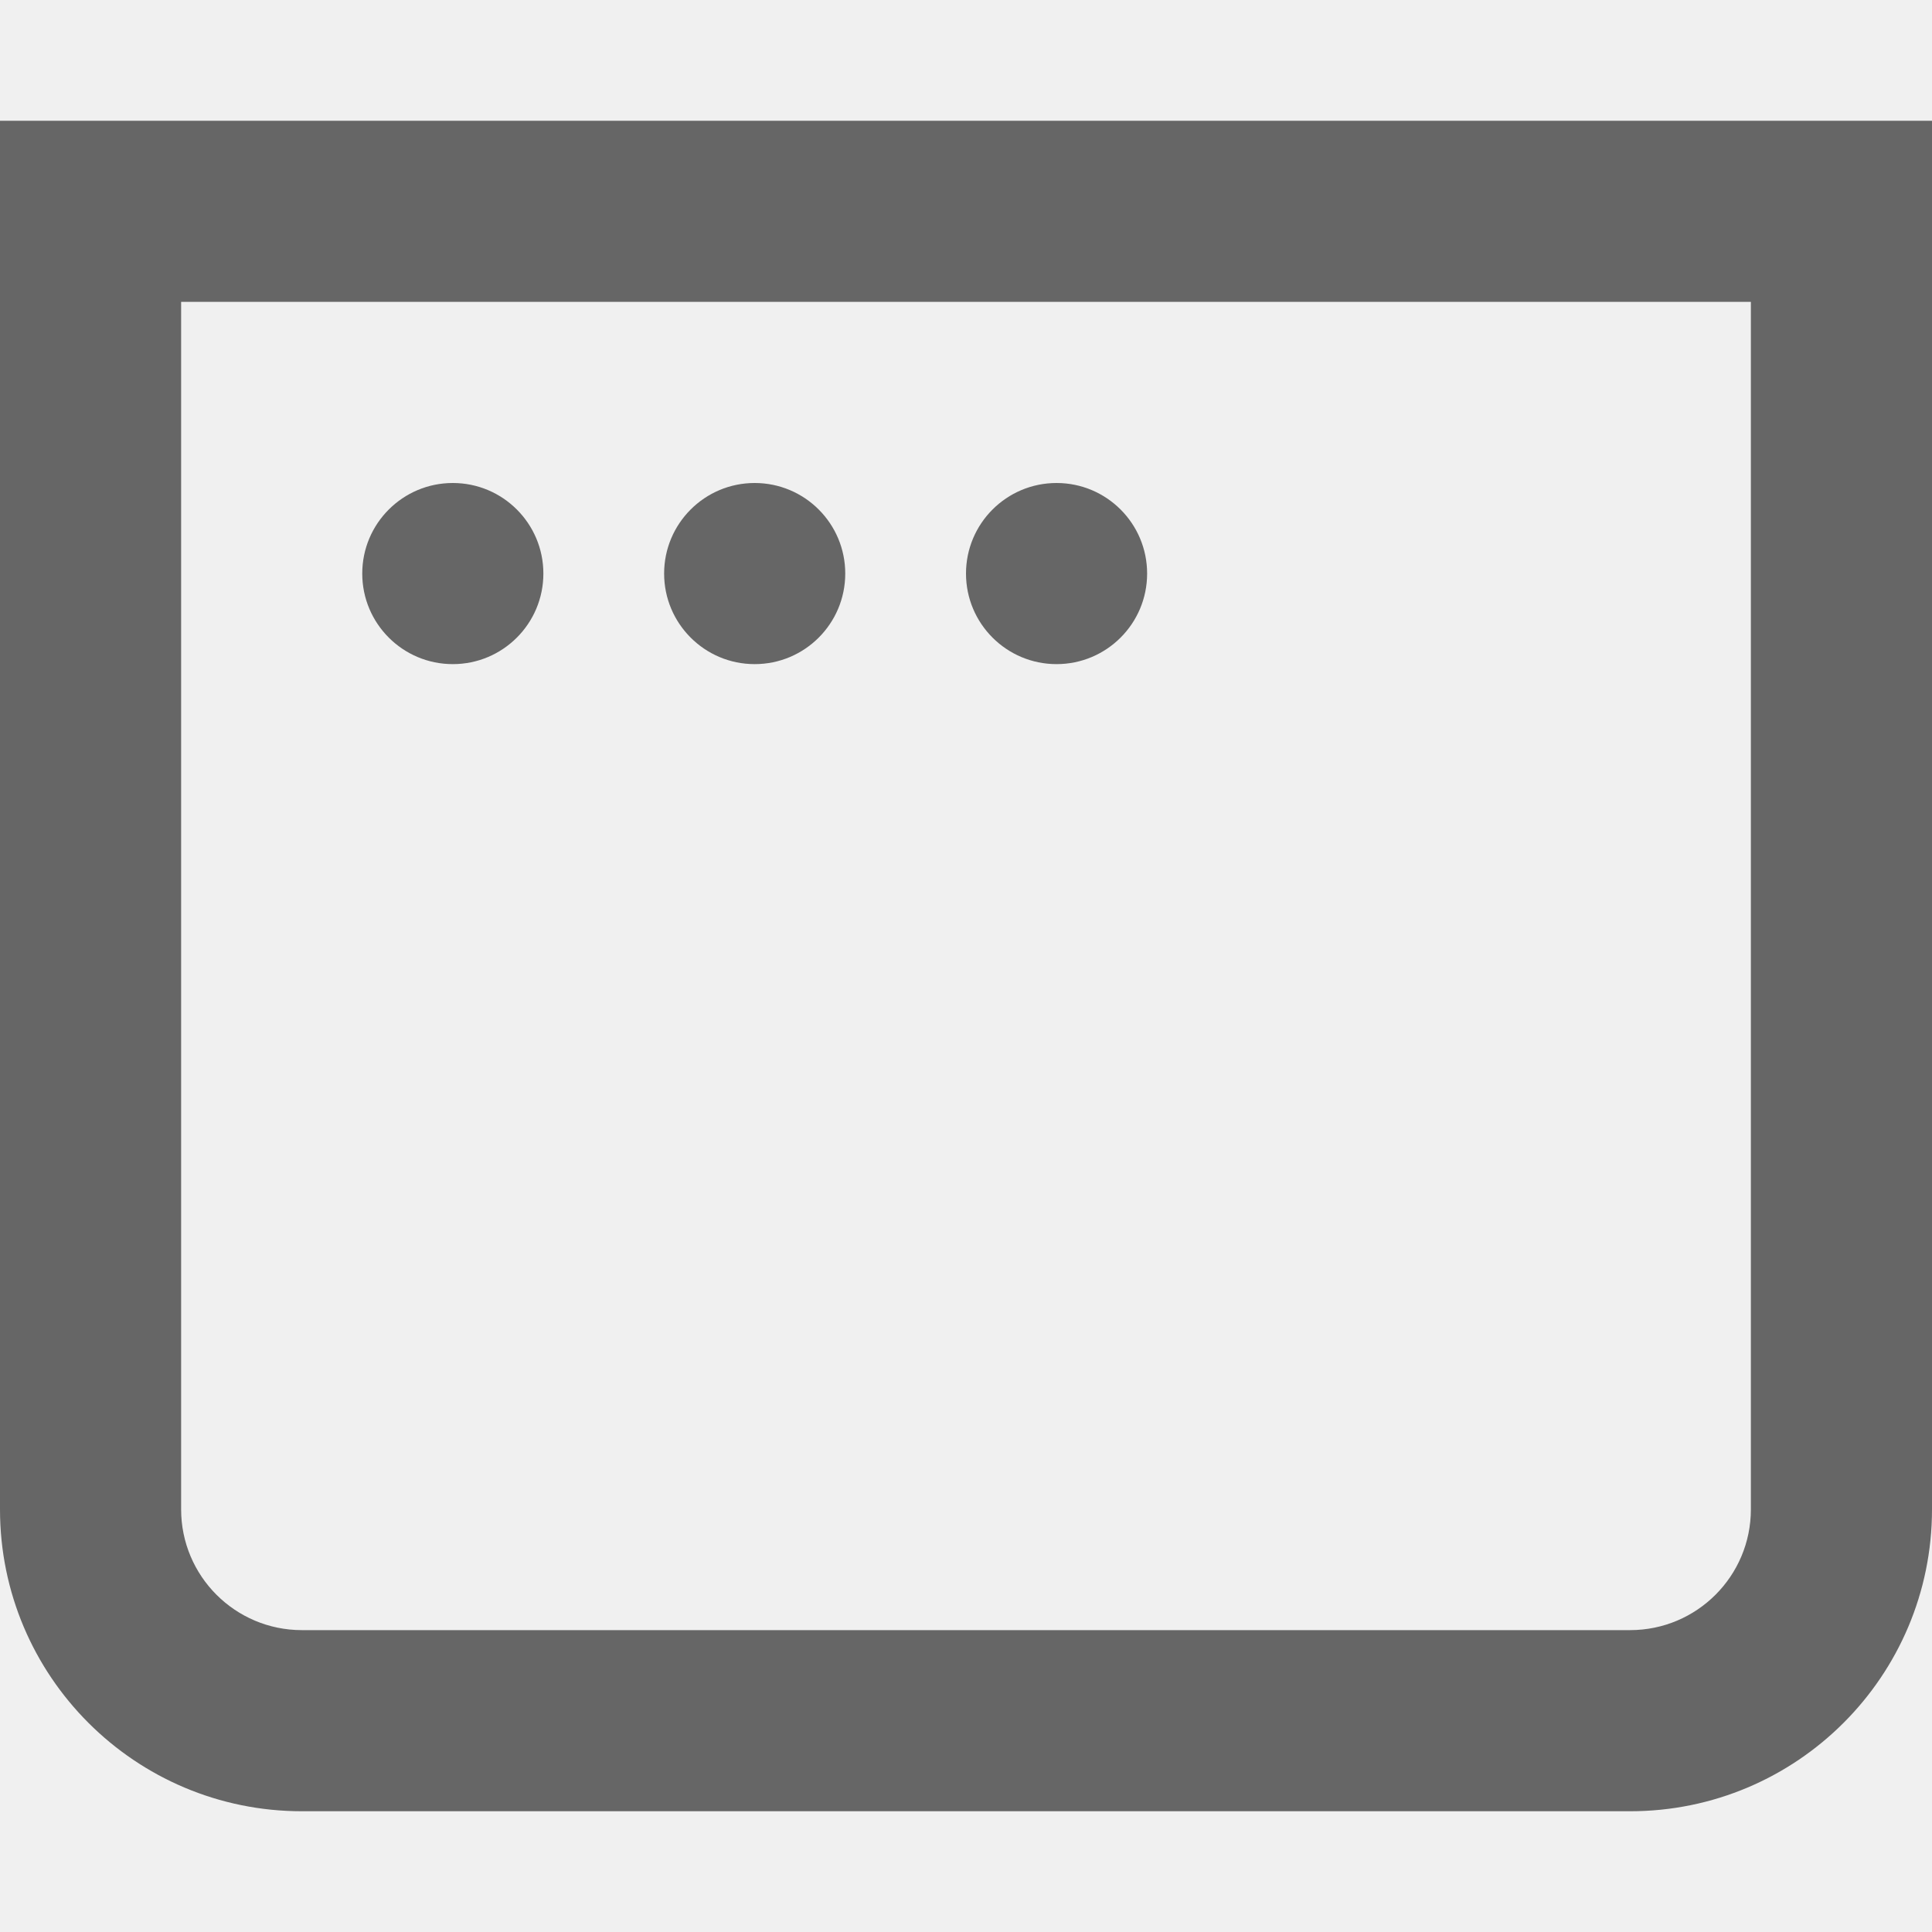
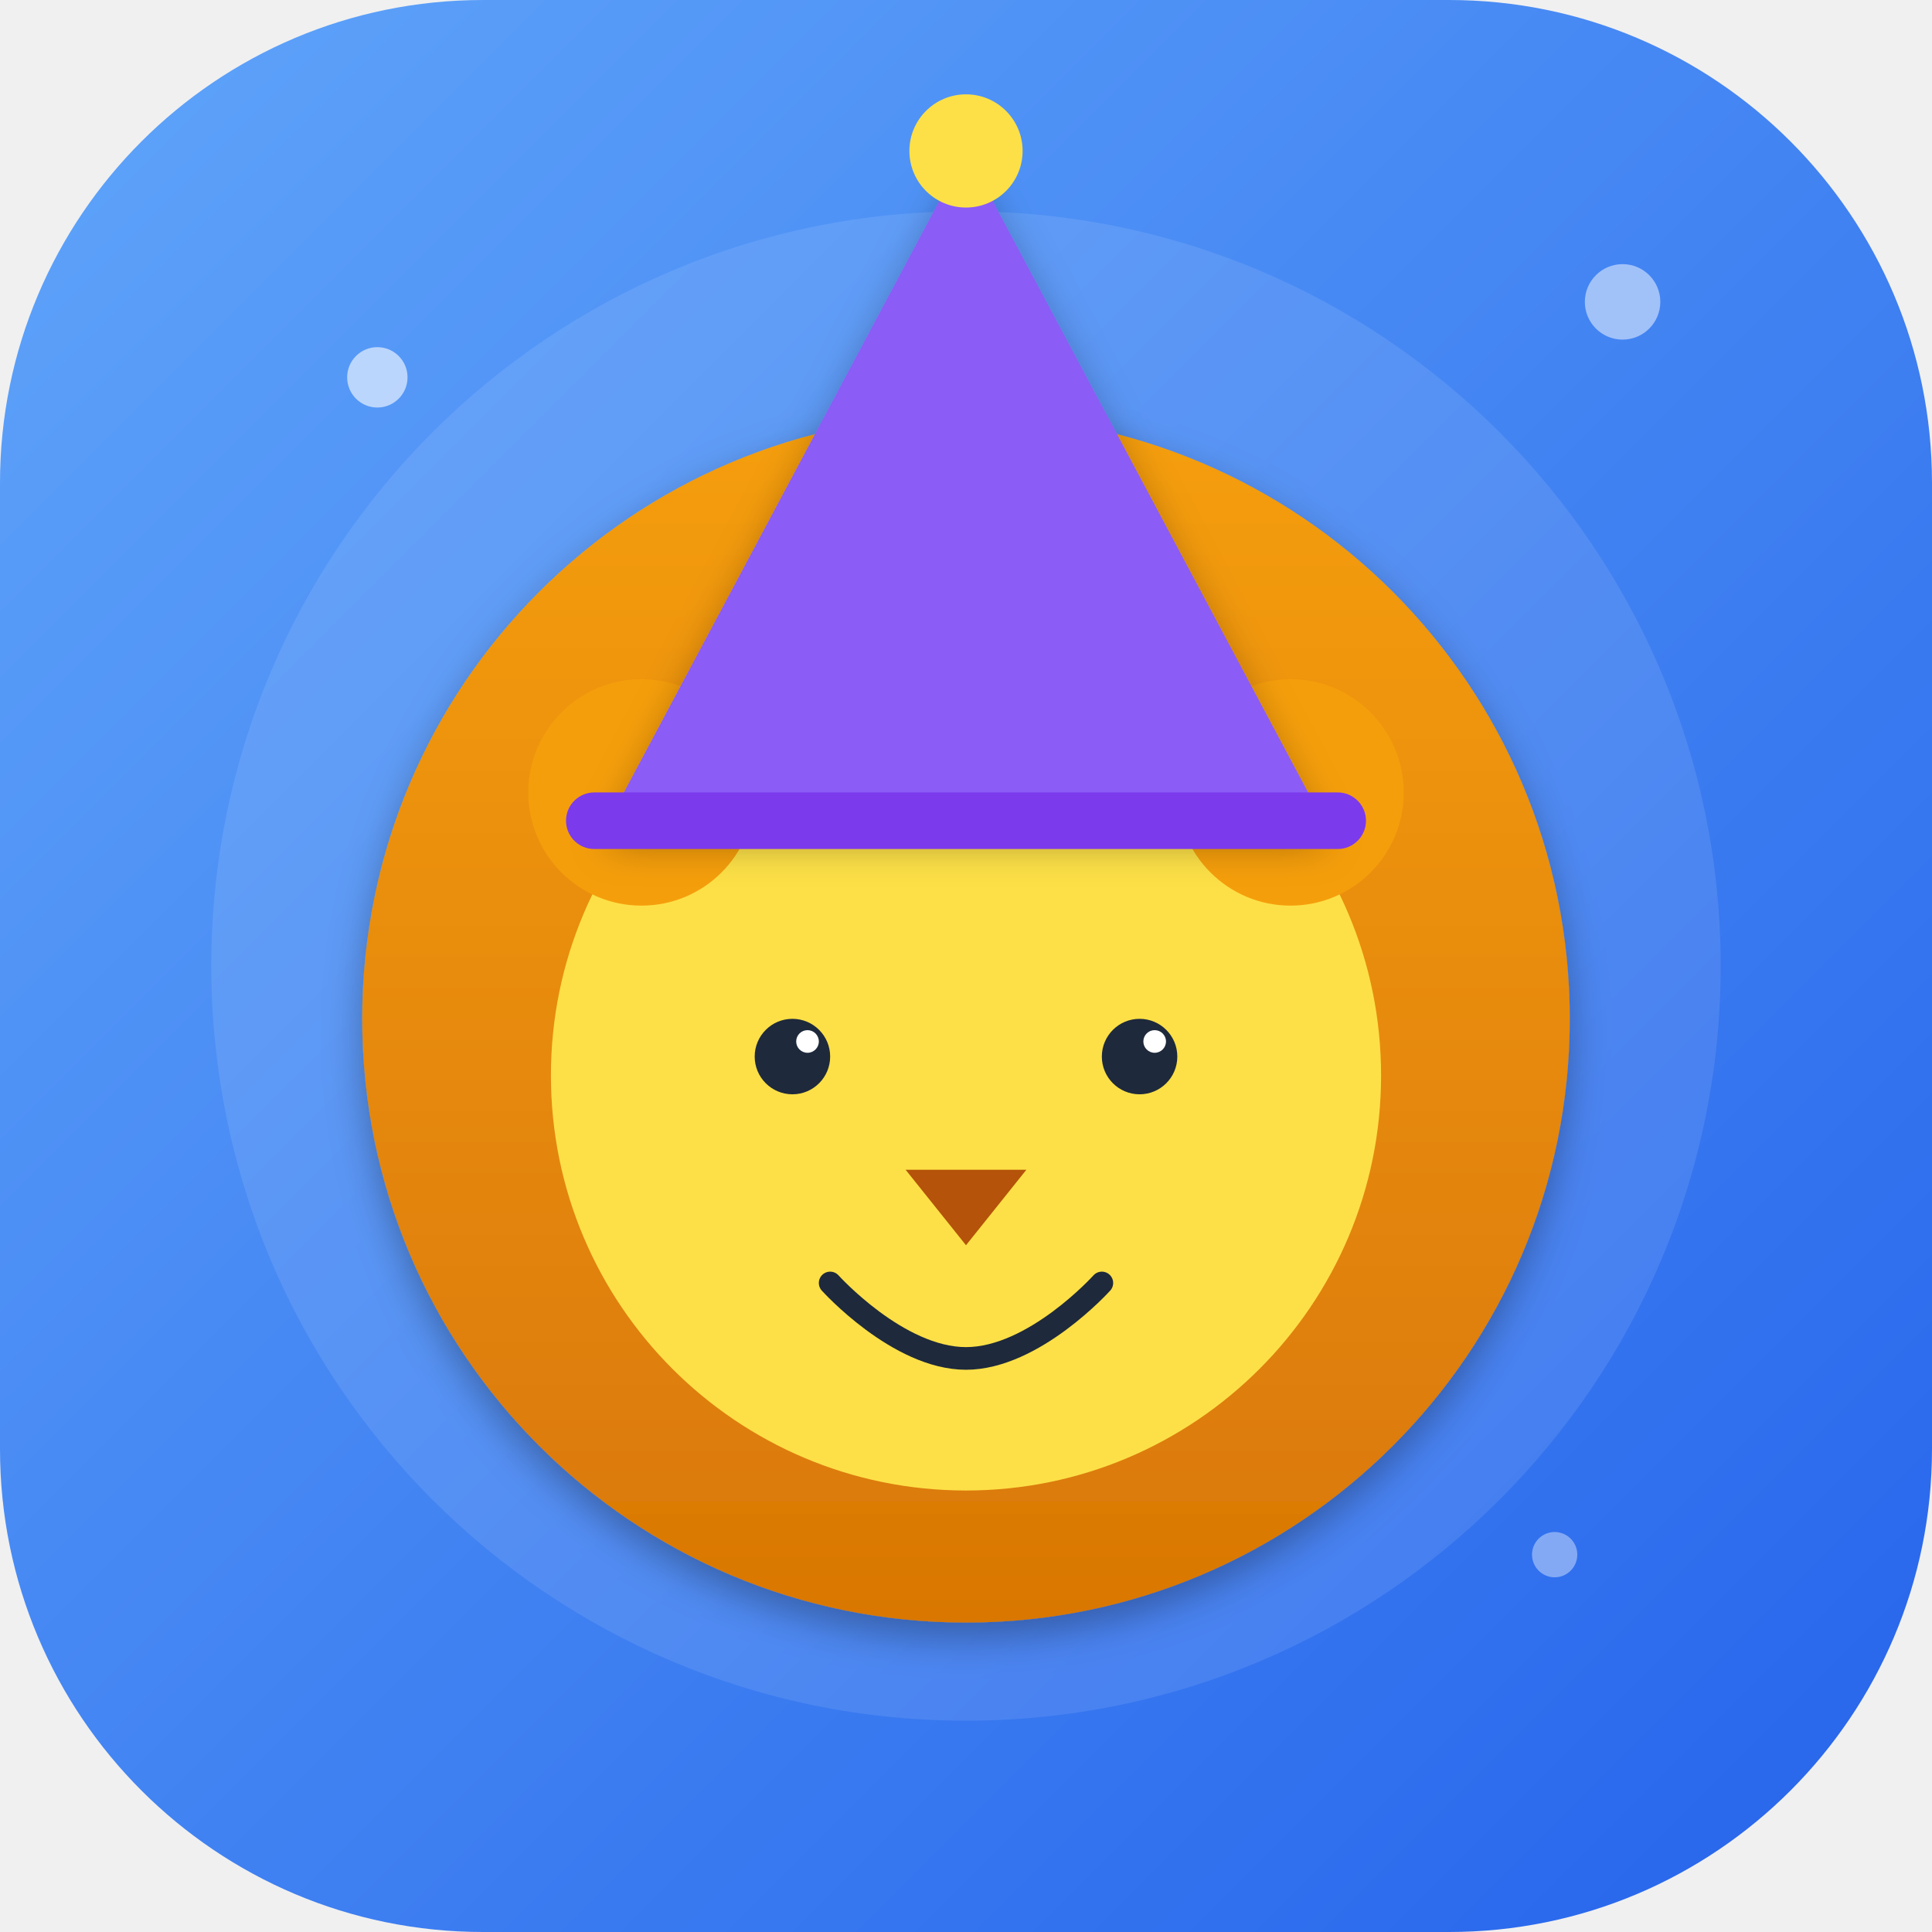
- <svg xmlns="http://www.w3.org/2000/svg" fill="none" viewBox="0 0 16 16">
-   <path fill-rule="evenodd" clip-rule="evenodd" d="M1.5 2.5h13v10a1 1 0 0 1-1 1h-11a1 1 0 0 1-1-1zM0 1h16v11.5a2.5 2.5 0 0 1-2.5 2.5h-11A2.5 2.5 0 0 1 0 12.5zm3.75 4.5a.75.75 0 1 0 0-1.5.75.75 0 0 0 0 1.5M7 4.75a.75.75 0 1 1-1.5 0 .75.75 0 0 1 1.5 0m1.75.75a.75.75 0 1 0 0-1.5.75.75 0 0 0 0 1.5" fill="#666" />
+ <svg xmlns="http://www.w3.org/2000/svg" width="512" height="512" viewBox="0 0 512 512" fill="none">
+   <defs>
+     <linearGradient id="skyGrad" x1="0%" y1="0%" x2="100%" y2="100%">
+       <stop offset="0%" style="stop-color:#60A5FA;stop-opacity:1" />
+       <stop offset="100%" style="stop-color:#2563EB;stop-opacity:1" />
+     </linearGradient>
+     <linearGradient id="lionMane" x1="0%" y1="0%" x2="0%" y2="100%">
+       <stop offset="0%" style="stop-color:#F59E0B;stop-opacity:1" />
+       <stop offset="100%" style="stop-color:#D97706;stop-opacity:1" />
+     </linearGradient>
+     <filter id="shadow" x="-20%" y="-20%" width="140%" height="140%">
+       <feGaussianBlur in="SourceAlpha" stdDeviation="5" />
+       <feOffset dx="0" dy="4" result="offsetblur" />
+       <feComponentTransfer>
+         <feFuncA type="linear" slope="0.3" />
+       </feComponentTransfer>
+       <feMerge>
+         <feMergeNode />
+         <feMergeNode in="SourceGraphic" />
+       </feMerge>
+     </filter>
+   </defs>
+   <rect width="512" height="512" rx="128" fill="url(#skyGrad)" />
+   <circle cx="256" cy="256" r="200" fill="white" fill-opacity="0.1" />
+   <circle cx="256" cy="270" r="160" fill="url(#lionMane)" filter="url(#shadow)" />
+   <circle cx="256" cy="285" r="110" fill="#FDE047" />
+   <circle cx="170" cy="210" r="30" fill="#F59E0B" />
+   <circle cx="342" cy="210" r="30" fill="#F59E0B" />
+   <path d="M256 40L160 220H352L256 40Z" fill="#8B5CF6" filter="url(#shadow)" />
+   <rect x="150" y="210" width="212" height="15" rx="7.5" fill="#7C3AED" />
+   <circle cx="256" cy="40" r="15" fill="#FDE047">
+     <animate attributeName="opacity" values="1;0.5;1" dur="2s" repeatCount="indefinite" />
+   </circle>
+   <circle cx="210" cy="280" r="10" fill="#1E293B" />
+   <circle cx="302" cy="280" r="10" fill="#1E293B" />
+   <circle cx="214" cy="276" r="3" fill="white" />
+   <circle cx="306" cy="276" r="3" fill="white" />
+   <path d="M240 310H272L256 330L240 310Z" fill="#B45309" rx="4" />
+   <path d="M220 340C220 340 238 360 256 360C274 360 292 340 292 340" stroke="#1E293B" stroke-width="6" stroke-linecap="round" />
+   <circle cx="100" cy="100" r="8" fill="white" fill-opacity="0.6" />
+   <circle cx="412" cy="412" r="6" fill="white" fill-opacity="0.4" />
+   <circle cx="430" cy="80" r="10" fill="white" fill-opacity="0.5" />
</svg>
